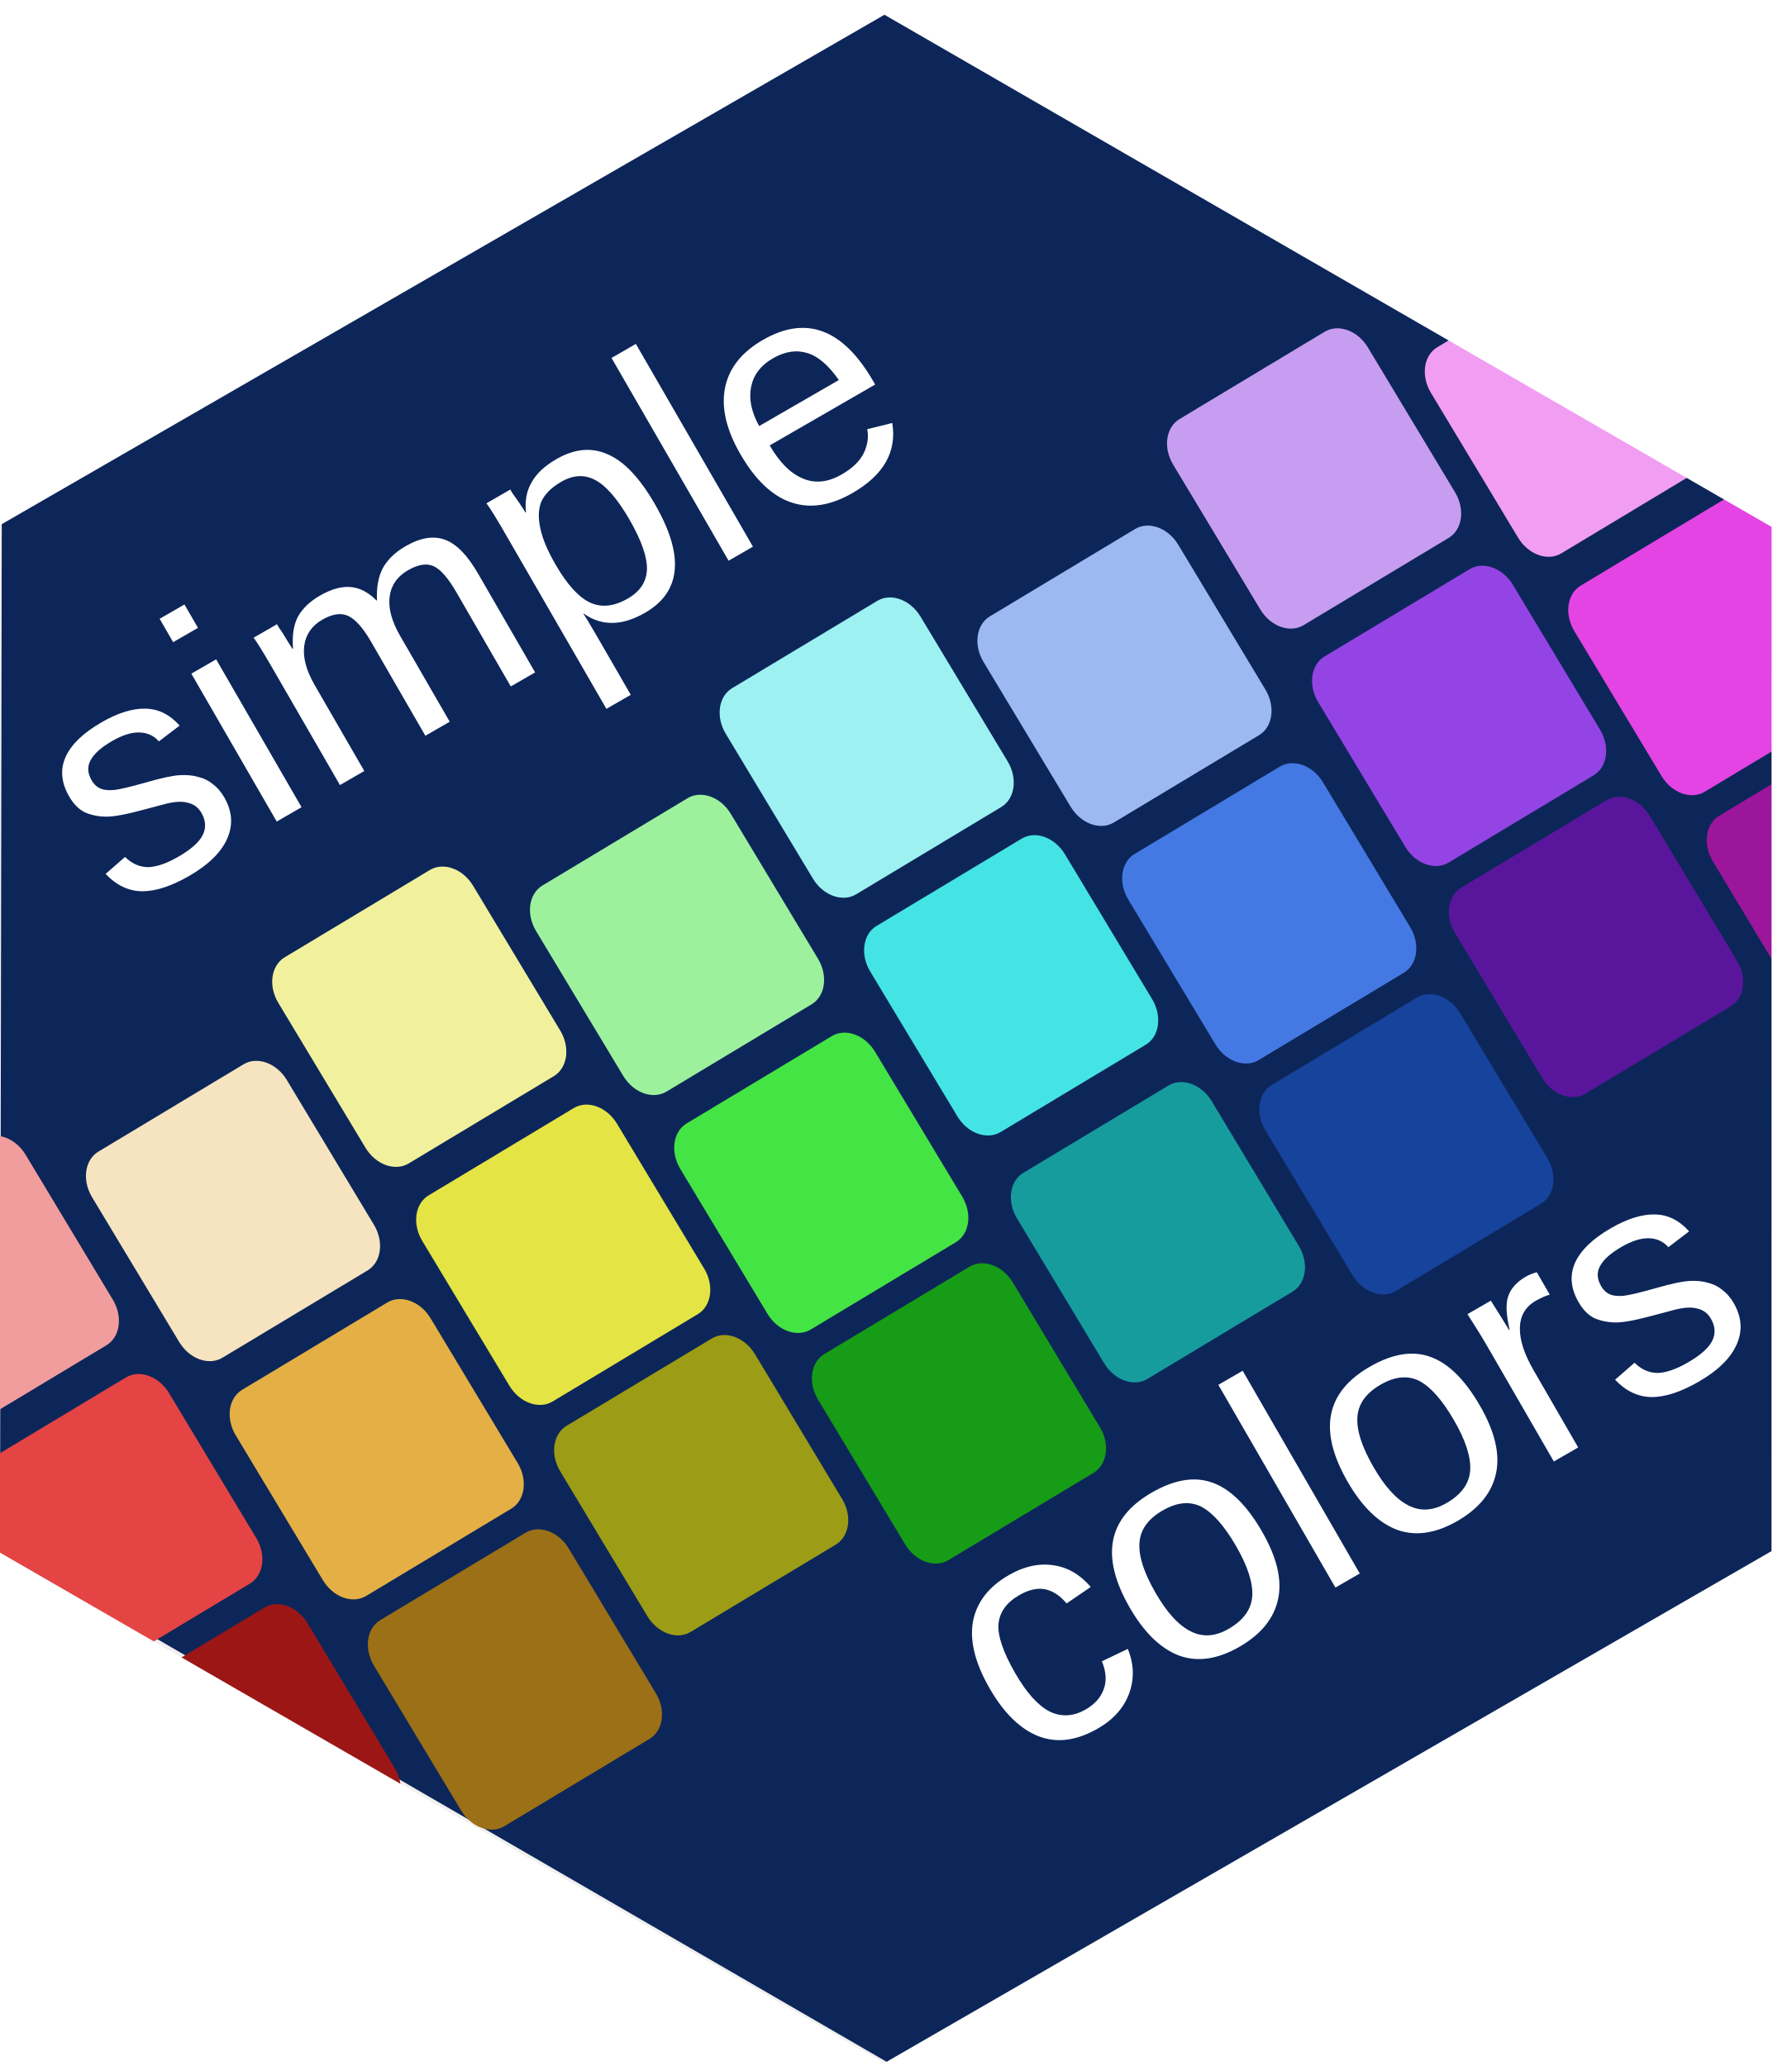
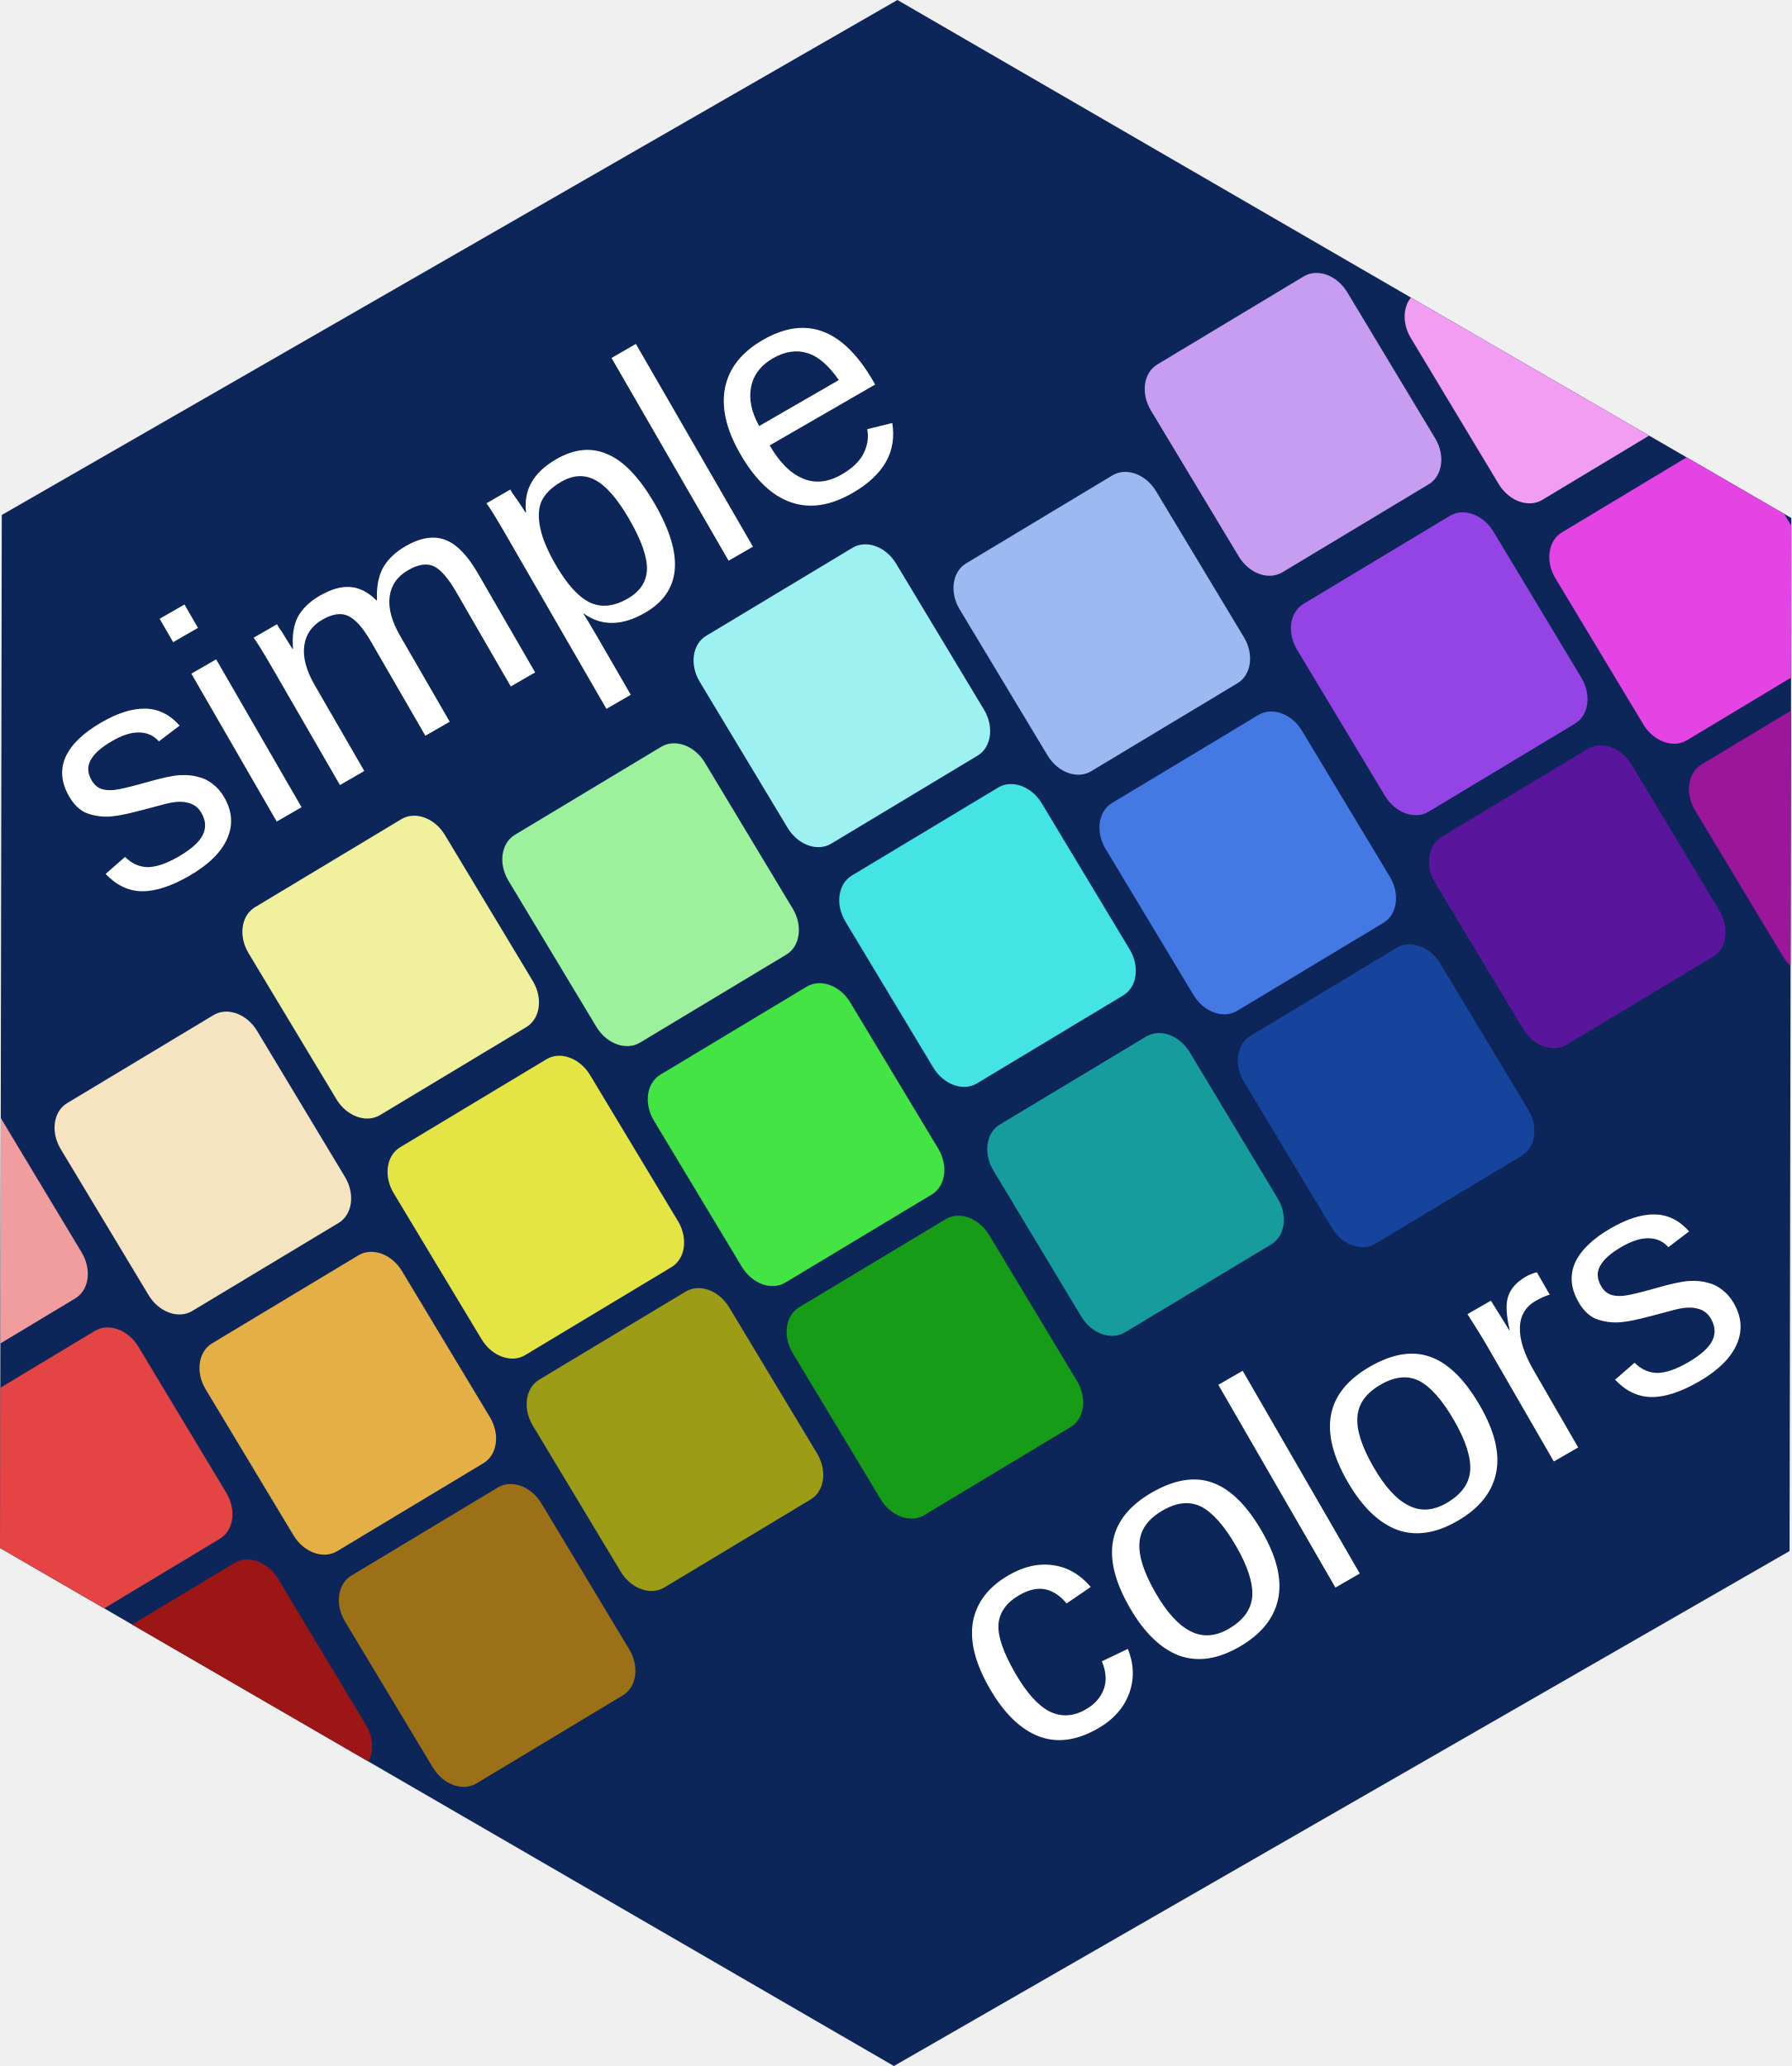
- <svg xmlns="http://www.w3.org/2000/svg" width="50.8mm" height="58.601mm" viewBox="0 0 50.8 58.601" version="1.1" id="svg1396">
-   <defs id="defs1390" />
-   <g id="layer1" transform="translate(-51.00998,-29.67201)">
-     <g id="g1464" transform="translate(32.27665,8.403575)">
-       <path transform="matrix(1.328971,0.0131306,-0.0131306,1.328971,73.89992,-51.25023)" d="M -2.457,87.696 -21.459,98.875 -40.641,88.008 -40.821,65.962 -21.819,54.783 -2.637,65.65 Z" id="path889" style="opacity:1;fill:#0d2659;fill-opacity:1;stroke:none;stroke-width:0.265;stroke-linecap:round;stroke-linejoin:round;stroke-miterlimit:4;stroke-dasharray:none;stroke-dashoffset:0;stroke-opacity:1" />
-       <g transform="rotate(-30,-76.39917,190.0789)" id="g1132">
+ <svg xmlns="http://www.w3.org/2000/svg" id="svg1396" version="1.1" viewBox="0 0 50.8 58.601" height="58.601mm" width="50.8mm">
+   <defs id="defs1390">
+     <clipPath id="clipPath887" clipPathUnits="userSpaceOnUse">
+       <path transform="matrix(1.134841,0.6702366,-0.6702366,1.134841,173.694,58.39139)" d="M -2.457,87.696 -21.459,98.875 -40.641,88.008 -40.821,65.962 -21.819,54.783 -2.637,65.65 Z" id="path890" style="opacity:1;fill:#0d2659;fill-opacity:1;stroke:none;stroke-width:0.265;stroke-linecap:round;stroke-linejoin:round;stroke-miterlimit:4;stroke-dasharray:none;stroke-dashoffset:0;stroke-opacity:1" />
+     </clipPath>
+   </defs>
+   <g transform="translate(-51.00998,-29.67201)" id="layer1">
+     <g transform="translate(32.27665,8.403575)" id="g1464">
+       <path style="opacity:1;fill:#0d2659;fill-opacity:1;stroke:none;stroke-width:0.265;stroke-linecap:round;stroke-linejoin:round;stroke-miterlimit:4;stroke-dasharray:none;stroke-dashoffset:0;stroke-opacity:1" id="path889" d="M -2.457,87.696 -21.459,98.875 -40.641,88.008 -40.821,65.962 -21.819,54.783 -2.637,65.65 Z" transform="matrix(1.328971,0.0131306,-0.0131306,1.328971,73.89992,-51.25023)" />
+       <g clip-path="url(#clipPath887)" id="g1132" transform="matrix(0.8732874,-0.5041927,0.5041927,0.8732874,-107.2254,-14.66746)">
        <g id="g1104">
-           <rect transform="rotate(-1.032871)" ry="1.014" rx="0.821" y="136.532" x="95.626" height="6.823" width="6.446" id="rect3714-8-8-0-3-4" style="opacity:1;fill:#169c9c;fill-opacity:1;stroke:none;stroke-width:0.033;stroke-miterlimit:4;stroke-dasharray:none;stroke-dashoffset:0;stroke-opacity:1" />
-           <rect transform="rotate(-1.032871)" ry="1.014" rx="0.821" y="120.495" x="95.636" height="6.823" width="6.446" id="rect3714-8-6-0" style="opacity:1;fill:#9df1f1;fill-opacity:1;stroke:none;stroke-width:0.033;stroke-miterlimit:4;stroke-dasharray:none;stroke-dashoffset:0;stroke-opacity:1" />
-           <rect transform="rotate(-1.032871)" ry="1.014" rx="0.821" y="120.495" x="110.443" height="6.823" width="6.446" id="rect3714-4-2-7" style="opacity:1;fill:#c79df1;fill-opacity:1;stroke:none;stroke-width:0.033;stroke-miterlimit:4;stroke-dasharray:none;stroke-dashoffset:0;stroke-opacity:1" />
-           <rect transform="rotate(-1.032871)" ry="1.014" rx="0.821" y="128.385" x="95.67" height="6.823" width="6.446" id="rect3714-8-9-7-7" style="opacity:1;fill:#44e4e4;fill-opacity:1;stroke:none;stroke-width:0.033;stroke-miterlimit:4;stroke-dasharray:none;stroke-dashoffset:0;stroke-opacity:1" />
-           <rect transform="rotate(-1.032871)" ry="1.014" rx="0.821" y="128.385" x="110.495" height="6.823" width="6.446" id="rect3714-4-8-3-6" style="opacity:1;fill:#9444e4;fill-opacity:1;stroke:none;stroke-width:0.033;stroke-miterlimit:4;stroke-dasharray:none;stroke-dashoffset:0;stroke-opacity:1" />
-           <rect transform="rotate(-1.032871)" ry="1.014" rx="0.821" y="136.003" x="110.443" height="6.823" width="6.446" id="rect3714-4-3-24-4" style="opacity:1;fill:#59169c;fill-opacity:1;stroke:none;stroke-width:0.033;stroke-miterlimit:4;stroke-dasharray:none;stroke-dashoffset:0;stroke-opacity:1" />
-           <rect transform="rotate(-1.032871)" ry="1.014" rx="0.821" y="120.495" x="66.021" height="6.823" width="6.446" id="rect3714-8-4-0-0" style="opacity:1;fill:#f19d9d;fill-opacity:1;stroke:none;stroke-width:0.033;stroke-miterlimit:4;stroke-dasharray:none;stroke-dashoffset:0;stroke-opacity:1" />
-           <rect transform="rotate(-1.032871)" ry="1.014" rx="0.821" y="120.495" x="80.828" height="6.823" width="6.446" id="rect3714-4-1-0-0" style="opacity:1;fill:#f1f19d;fill-opacity:1;stroke:none;stroke-width:0.033;stroke-miterlimit:4;stroke-dasharray:none;stroke-dashoffset:0;stroke-opacity:1" />
-           <rect transform="rotate(-1.032871)" ry="1.014" rx="0.821" y="128.385" x="66.021" height="6.823" width="6.446" id="rect3714-8-9-2-4-6" style="opacity:1;fill:#e44444;fill-opacity:1;stroke:none;stroke-width:0.033;stroke-miterlimit:4;stroke-dasharray:none;stroke-dashoffset:0;stroke-opacity:1" />
-           <rect transform="rotate(-1.032871)" ry="1.014" rx="0.821" y="128.385" x="80.845" height="6.823" width="6.446" id="rect3714-4-8-4-9-4" style="opacity:1;fill:#e4e444;fill-opacity:1;stroke:none;stroke-width:0.033;stroke-miterlimit:4;stroke-dasharray:none;stroke-dashoffset:0;stroke-opacity:1" />
-           <rect transform="rotate(-1.032871)" ry="1.014" rx="0.821" y="136.003" x="66.021" height="6.823" width="6.446" id="rect3714-8-8-0-0-5-8" style="opacity:1;fill:#9c1616;fill-opacity:1;stroke:none;stroke-width:0.033;stroke-miterlimit:4;stroke-dasharray:none;stroke-dashoffset:0;stroke-opacity:1" />
-           <rect transform="rotate(-1.032871)" ry="1.014" rx="0.821" y="136.003" x="80.828" height="6.823" width="6.446" id="rect3714-4-3-2-6-1" style="opacity:1;fill:#9c9c16;fill-opacity:1;stroke:none;stroke-width:0.033;stroke-miterlimit:4;stroke-dasharray:none;stroke-dashoffset:0;stroke-opacity:1" />
+           <rect style="opacity:1;fill:#169c9c;fill-opacity:1;stroke:none;stroke-width:0.033;stroke-miterlimit:4;stroke-dasharray:none;stroke-dashoffset:0;stroke-opacity:1" id="rect3714-8-8-0-3-4" width="6.446" height="6.823" x="95.626" y="136.532" rx="0.821" ry="1.014" transform="rotate(-1.032871)" />
+           <rect style="opacity:1;fill:#9df1f1;fill-opacity:1;stroke:none;stroke-width:0.033;stroke-miterlimit:4;stroke-dasharray:none;stroke-dashoffset:0;stroke-opacity:1" id="rect3714-8-6-0" width="6.446" height="6.823" x="95.636" y="120.495" rx="0.821" ry="1.014" transform="rotate(-1.032871)" />
+           <rect style="opacity:1;fill:#c79df1;fill-opacity:1;stroke:none;stroke-width:0.033;stroke-miterlimit:4;stroke-dasharray:none;stroke-dashoffset:0;stroke-opacity:1" id="rect3714-4-2-7" width="6.446" height="6.823" x="110.443" y="120.495" rx="0.821" ry="1.014" transform="rotate(-1.032871)" />
+           <rect style="opacity:1;fill:#44e4e4;fill-opacity:1;stroke:none;stroke-width:0.033;stroke-miterlimit:4;stroke-dasharray:none;stroke-dashoffset:0;stroke-opacity:1" id="rect3714-8-9-7-7" width="6.446" height="6.823" x="95.67" y="128.385" rx="0.821" ry="1.014" transform="rotate(-1.032871)" />
+           <rect style="opacity:1;fill:#9444e4;fill-opacity:1;stroke:none;stroke-width:0.033;stroke-miterlimit:4;stroke-dasharray:none;stroke-dashoffset:0;stroke-opacity:1" id="rect3714-4-8-3-6" width="6.446" height="6.823" x="110.495" y="128.385" rx="0.821" ry="1.014" transform="rotate(-1.032871)" />
+           <rect style="opacity:1;fill:#59169c;fill-opacity:1;stroke:none;stroke-width:0.033;stroke-miterlimit:4;stroke-dasharray:none;stroke-dashoffset:0;stroke-opacity:1" id="rect3714-4-3-24-4" width="6.446" height="6.823" x="110.443" y="136.003" rx="0.821" ry="1.014" transform="rotate(-1.032871)" />
+           <rect style="opacity:1;fill:#f19d9d;fill-opacity:1;stroke:none;stroke-width:0.033;stroke-miterlimit:4;stroke-dasharray:none;stroke-dashoffset:0;stroke-opacity:1" id="rect3714-8-4-0-0" width="6.446" height="6.823" x="66.021" y="120.495" rx="0.821" ry="1.014" transform="rotate(-1.032871)" />
+           <rect style="opacity:1;fill:#f1f19d;fill-opacity:1;stroke:none;stroke-width:0.033;stroke-miterlimit:4;stroke-dasharray:none;stroke-dashoffset:0;stroke-opacity:1" id="rect3714-4-1-0-0" width="6.446" height="6.823" x="80.828" y="120.495" rx="0.821" ry="1.014" transform="rotate(-1.032871)" />
+           <rect style="opacity:1;fill:#e44444;fill-opacity:1;stroke:none;stroke-width:0.033;stroke-miterlimit:4;stroke-dasharray:none;stroke-dashoffset:0;stroke-opacity:1" id="rect3714-8-9-2-4-6" width="6.446" height="6.823" x="66.021" y="128.385" rx="0.821" ry="1.014" transform="rotate(-1.032871)" />
+           <rect style="opacity:1;fill:#e4e444;fill-opacity:1;stroke:none;stroke-width:0.033;stroke-miterlimit:4;stroke-dasharray:none;stroke-dashoffset:0;stroke-opacity:1" id="rect3714-4-8-4-9-4" width="6.446" height="6.823" x="80.845" y="128.385" rx="0.821" ry="1.014" transform="rotate(-1.032871)" />
+           <rect style="opacity:1;fill:#9c1616;fill-opacity:1;stroke:none;stroke-width:0.033;stroke-miterlimit:4;stroke-dasharray:none;stroke-dashoffset:0;stroke-opacity:1" id="rect3714-8-8-0-0-5-8" width="6.446" height="6.823" x="66.021" y="136.003" rx="0.821" ry="1.014" transform="rotate(-1.032871)" />
+           <rect style="opacity:1;fill:#9c9c16;fill-opacity:1;stroke:none;stroke-width:0.033;stroke-miterlimit:4;stroke-dasharray:none;stroke-dashoffset:0;stroke-opacity:1" id="rect3714-4-3-2-6-1" width="6.446" height="6.823" x="80.828" y="136.003" rx="0.821" ry="1.014" transform="rotate(-1.032871)" />
        </g>
-         <g id="g1079" transform="rotate(30,91.29854,130.7937)">
-           <rect transform="rotate(-31.03287)" ry="1.014" rx="0.821" y="149.24" x="24.827" height="6.823" width="6.446" id="rect3714-45-1" style="opacity:1;fill:#9db9f1;fill-opacity:1;stroke:none;stroke-width:0.033;stroke-miterlimit:4;stroke-dasharray:none;stroke-dashoffset:0;stroke-opacity:1" />
-           <rect transform="rotate(-31.03287)" ry="1.014" rx="0.821" y="164.749" x="24.827" height="6.823" width="6.446" id="rect3714-8-8-4-7" style="opacity:1;fill:#16439c;fill-opacity:1;stroke:none;stroke-width:0.033;stroke-miterlimit:4;stroke-dasharray:none;stroke-dashoffset:0;stroke-opacity:1" />
-           <rect transform="rotate(-31.03287)" ry="1.014" rx="0.821" y="157.131" x="24.87" height="6.823" width="6.446" id="rect3714-1-0-0" style="opacity:1;fill:#4479e4;fill-opacity:1;stroke:none;stroke-width:0.033;stroke-miterlimit:4;stroke-dasharray:none;stroke-dashoffset:0;stroke-opacity:1" />
-           <rect transform="rotate(-31.03287)" ry="1.014" rx="0.821" y="149.216" x="-4.662" height="6.823" width="6.446" id="rect3714-3-0-2" style="opacity:1;fill:#f5e4bf;fill-opacity:1;stroke:none;stroke-width:0.033;stroke-miterlimit:4;stroke-dasharray:none;stroke-dashoffset:0;stroke-opacity:1" />
-           <rect transform="rotate(-31.03287)" ry="1.014" rx="0.821" y="164.724" x="-4.662" height="6.823" width="6.446" id="rect3714-8-8-04-9-0" style="opacity:1;fill:#9c7016;fill-opacity:1;stroke:none;stroke-width:0.033;stroke-miterlimit:4;stroke-dasharray:none;stroke-dashoffset:0;stroke-opacity:1" />
-           <rect transform="rotate(-31.03287)" ry="1.014" rx="0.821" y="157.107" x="-4.653" height="6.823" width="6.446" id="rect3714-1-9-7-9" style="opacity:1;fill:#e4af44;fill-opacity:1;stroke:none;stroke-width:0.033;stroke-miterlimit:4;stroke-dasharray:none;stroke-dashoffset:0;stroke-opacity:1" />
-           <rect transform="rotate(-31.03287)" ry="1.014" rx="0.821" y="149.24" x="10.019" height="6.823" width="6.446" id="rect3714-8-0-8-1" style="opacity:1;fill:#9df19d;fill-opacity:1;stroke:none;stroke-width:0.033;stroke-miterlimit:4;stroke-dasharray:none;stroke-dashoffset:0;stroke-opacity:1" />
-           <rect transform="rotate(-31.03287)" ry="1.014" rx="0.821" y="157.131" x="10.045" height="6.823" width="6.446" id="rect3714-8-9-0-3-1" style="opacity:1;fill:#44e444;fill-opacity:1;stroke:none;stroke-width:0.033;stroke-miterlimit:4;stroke-dasharray:none;stroke-dashoffset:0;stroke-opacity:1" />
-           <rect transform="rotate(-31.03287)" ry="1.014" rx="0.821" y="164.749" x="10.019" height="6.823" width="6.446" id="rect3714-8-8-0-1-1-5" style="opacity:1;fill:#169c16;fill-opacity:1;stroke:none;stroke-width:0.033;stroke-miterlimit:4;stroke-dasharray:none;stroke-dashoffset:0;stroke-opacity:1" />
-           <rect transform="rotate(-31.03287)" ry="1.014" rx="0.821" y="149.24" x="39.634" height="6.823" width="6.446" id="rect3714-4-9-8-2" style="opacity:1;fill:#f19df1;fill-opacity:1;stroke:none;stroke-width:0.033;stroke-miterlimit:4;stroke-dasharray:none;stroke-dashoffset:0;stroke-opacity:1" />
-           <rect transform="rotate(-31.03287)" ry="1.014" rx="0.821" y="157.131" x="39.634" height="6.823" width="6.446" id="rect3714-4-8-8-9-8" style="opacity:1;fill:#e444e4;fill-opacity:1;stroke:none;stroke-width:0.033;stroke-miterlimit:4;stroke-dasharray:none;stroke-dashoffset:0;stroke-opacity:1" />
-           <rect transform="rotate(-31.03287)" ry="1.014" rx="0.821" y="164.749" x="39.634" height="6.823" width="6.446" id="rect3714-4-3-7-8-3" style="opacity:1;fill:#9c169c;fill-opacity:1;stroke:none;stroke-width:0.033;stroke-miterlimit:4;stroke-dasharray:none;stroke-dashoffset:0;stroke-opacity:1" />
+         <g transform="rotate(30,91.29854,130.7937)" id="g1079">
+           <rect style="opacity:1;fill:#9db9f1;fill-opacity:1;stroke:none;stroke-width:0.033;stroke-miterlimit:4;stroke-dasharray:none;stroke-dashoffset:0;stroke-opacity:1" id="rect3714-45-1" width="6.446" height="6.823" x="24.827" y="149.24" rx="0.821" ry="1.014" transform="rotate(-31.03287)" />
+           <rect style="opacity:1;fill:#16439c;fill-opacity:1;stroke:none;stroke-width:0.033;stroke-miterlimit:4;stroke-dasharray:none;stroke-dashoffset:0;stroke-opacity:1" id="rect3714-8-8-4-7" width="6.446" height="6.823" x="24.827" y="164.749" rx="0.821" ry="1.014" transform="rotate(-31.03287)" />
+           <rect style="opacity:1;fill:#4479e4;fill-opacity:1;stroke:none;stroke-width:0.033;stroke-miterlimit:4;stroke-dasharray:none;stroke-dashoffset:0;stroke-opacity:1" id="rect3714-1-0-0" width="6.446" height="6.823" x="24.87" y="157.131" rx="0.821" ry="1.014" transform="rotate(-31.03287)" />
+           <rect style="opacity:1;fill:#f5e4bf;fill-opacity:1;stroke:none;stroke-width:0.033;stroke-miterlimit:4;stroke-dasharray:none;stroke-dashoffset:0;stroke-opacity:1" id="rect3714-3-0-2" width="6.446" height="6.823" x="-4.662" y="149.216" rx="0.821" ry="1.014" transform="rotate(-31.03287)" />
+           <rect style="opacity:1;fill:#9c7016;fill-opacity:1;stroke:none;stroke-width:0.033;stroke-miterlimit:4;stroke-dasharray:none;stroke-dashoffset:0;stroke-opacity:1" id="rect3714-8-8-04-9-0" width="6.446" height="6.823" x="-4.662" y="164.724" rx="0.821" ry="1.014" transform="rotate(-31.03287)" />
+           <rect style="opacity:1;fill:#e4af44;fill-opacity:1;stroke:none;stroke-width:0.033;stroke-miterlimit:4;stroke-dasharray:none;stroke-dashoffset:0;stroke-opacity:1" id="rect3714-1-9-7-9" width="6.446" height="6.823" x="-4.653" y="157.107" rx="0.821" ry="1.014" transform="rotate(-31.03287)" />
+           <rect style="opacity:1;fill:#9df19d;fill-opacity:1;stroke:none;stroke-width:0.033;stroke-miterlimit:4;stroke-dasharray:none;stroke-dashoffset:0;stroke-opacity:1" id="rect3714-8-0-8-1" width="6.446" height="6.823" x="10.019" y="149.24" rx="0.821" ry="1.014" transform="rotate(-31.03287)" />
+           <rect style="opacity:1;fill:#44e444;fill-opacity:1;stroke:none;stroke-width:0.033;stroke-miterlimit:4;stroke-dasharray:none;stroke-dashoffset:0;stroke-opacity:1" id="rect3714-8-9-0-3-1" width="6.446" height="6.823" x="10.045" y="157.131" rx="0.821" ry="1.014" transform="rotate(-31.03287)" />
+           <rect style="opacity:1;fill:#169c16;fill-opacity:1;stroke:none;stroke-width:0.033;stroke-miterlimit:4;stroke-dasharray:none;stroke-dashoffset:0;stroke-opacity:1" id="rect3714-8-8-0-1-1-5" width="6.446" height="6.823" x="10.019" y="164.749" rx="0.821" ry="1.014" transform="rotate(-31.03287)" />
+           <rect style="opacity:1;fill:#f19df1;fill-opacity:1;stroke:none;stroke-width:0.033;stroke-miterlimit:4;stroke-dasharray:none;stroke-dashoffset:0;stroke-opacity:1" id="rect3714-4-9-8-2" width="6.446" height="6.823" x="39.634" y="149.24" rx="0.821" ry="1.014" transform="rotate(-31.03287)" />
+           <rect style="opacity:1;fill:#e444e4;fill-opacity:1;stroke:none;stroke-width:0.033;stroke-miterlimit:4;stroke-dasharray:none;stroke-dashoffset:0;stroke-opacity:1" id="rect3714-4-8-8-9-8" width="6.446" height="6.823" x="39.634" y="157.131" rx="0.821" ry="1.014" transform="rotate(-31.03287)" />
+           <rect style="opacity:1;fill:#9c169c;fill-opacity:1;stroke:none;stroke-width:0.033;stroke-miterlimit:4;stroke-dasharray:none;stroke-dashoffset:0;stroke-opacity:1" id="rect3714-4-3-7-8-3" width="6.446" height="6.823" x="39.634" y="164.749" rx="0.821" ry="1.014" transform="rotate(-31.03287)" />
        </g>
      </g>
-       <path id="rect4770-4" d="m 13.125,19.174 c -0.378,-4.8e-5 -0.683,0.376 -0.683,0.844 l -0.006,60.899 c -4.3e-5,0.467 0.305,0.844 0.683,0.844 l 63.417,0.008 c 0.378,5.1e-5 0.683,-0.376 0.683,-0.844 l 0.006,-60.899 c 5e-5,-0.467 -0.305,-0.844 -0.683,-0.844 z m 30.69,2.513 25.158,14.527 -0.002,29.051 -25.161,14.523 -25.158,-14.527 0.002,-29.051 z" clip-path="none" style="opacity:1;fill:#ffffff;fill-opacity:1;stroke:none;stroke-width:0.044;stroke-miterlimit:4;stroke-dasharray:none;stroke-dashoffset:0;stroke-opacity:1" />
-       <text transform="rotate(-30)" id="text917" y="51.887" x="-4.46" style="font-style:normal;font-variant:normal;font-weight:normal;font-stretch:normal;font-size:9.172px;line-height:0;font-family:Arial;-inkscape-font-specification:Arial;letter-spacing:0px;word-spacing:0px;fill:#ffffff;fill-opacity:1;stroke:none;stroke-width:0.265" xml:space="preserve">
-         <tspan style="font-style:normal;font-variant:normal;font-weight:normal;font-stretch:normal;font-size:9.172px;font-family:Arial;-inkscape-font-specification:Arial;fill:#ffffff;fill-opacity:1;stroke-width:0.265" y="51.887" x="-4.46" id="tspan915">simple</tspan>
+       <text xml:space="preserve" style="font-style:normal;font-variant:normal;font-weight:normal;font-stretch:normal;font-size:9.172px;line-height:0;font-family:Arial;-inkscape-font-specification:Arial;letter-spacing:0px;word-spacing:0px;fill:#ffffff;fill-opacity:1;stroke:none;stroke-width:0.265" x="-4.46" y="51.887" id="text917" transform="rotate(-30)">
+         <tspan id="tspan915" x="-4.46" y="51.887" style="font-style:normal;font-variant:normal;font-weight:normal;font-stretch:normal;font-size:9.172px;font-family:Arial;-inkscape-font-specification:Arial;fill:#ffffff;fill-opacity:1;stroke-width:0.265">simple</tspan>
      </text>
-       <text transform="rotate(-30)" id="text917-8" y="85.716" x="5.557" style="font-style:normal;font-variant:normal;font-weight:normal;font-stretch:normal;font-size:9.172px;line-height:0;font-family:Arial;-inkscape-font-specification:Arial;letter-spacing:0px;word-spacing:0px;fill:#ffffff;fill-opacity:1;stroke:none;stroke-width:0.265" xml:space="preserve">
-         <tspan style="font-style:normal;font-variant:normal;font-weight:normal;font-stretch:normal;font-size:9.172px;font-family:Arial;-inkscape-font-specification:Arial;fill:#ffffff;fill-opacity:1;stroke-width:0.265" y="85.716" x="5.557" id="tspan915-4">colors</tspan>
+       <text xml:space="preserve" style="font-style:normal;font-variant:normal;font-weight:normal;font-stretch:normal;font-size:9.172px;line-height:0;font-family:Arial;-inkscape-font-specification:Arial;letter-spacing:0px;word-spacing:0px;fill:#ffffff;fill-opacity:1;stroke:none;stroke-width:0.265" x="5.557" y="85.716" id="text917-8" transform="rotate(-30)">
+         <tspan id="tspan915-4" x="5.557" y="85.716" style="font-style:normal;font-variant:normal;font-weight:normal;font-stretch:normal;font-size:9.172px;font-family:Arial;-inkscape-font-specification:Arial;fill:#ffffff;fill-opacity:1;stroke-width:0.265">colors</tspan>
      </text>
    </g>
  </g>
</svg>
